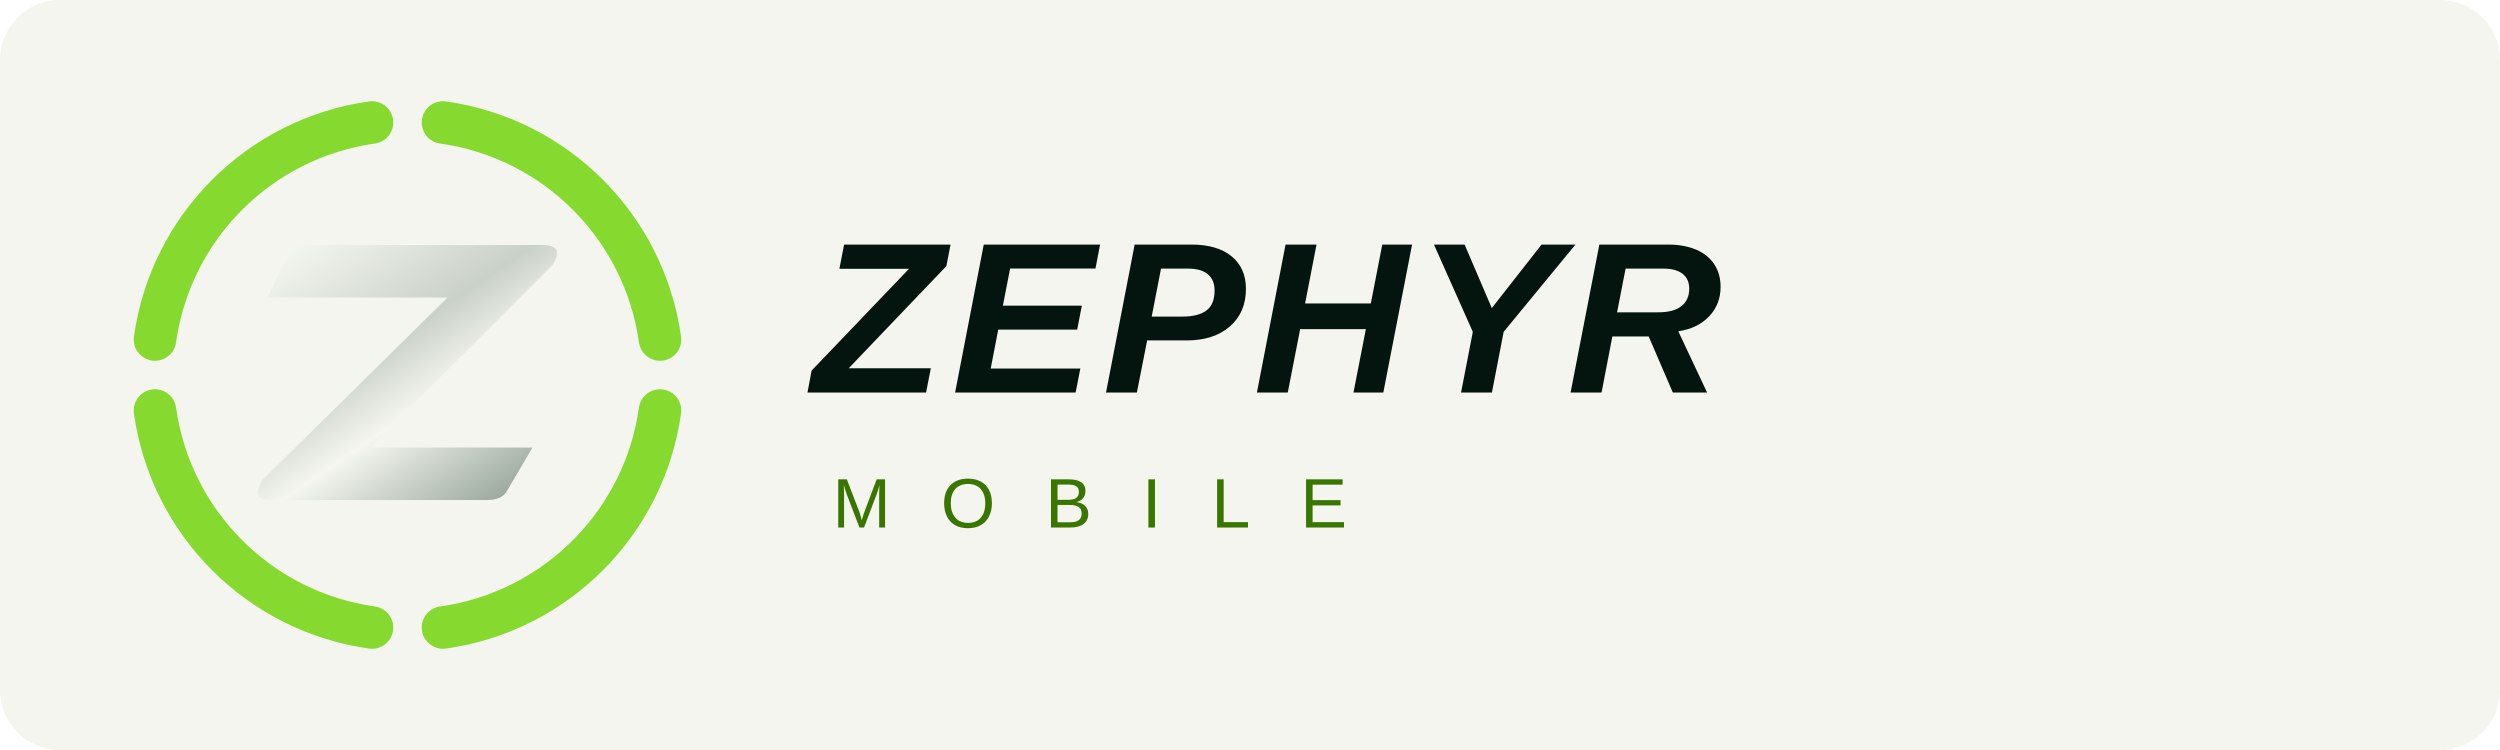
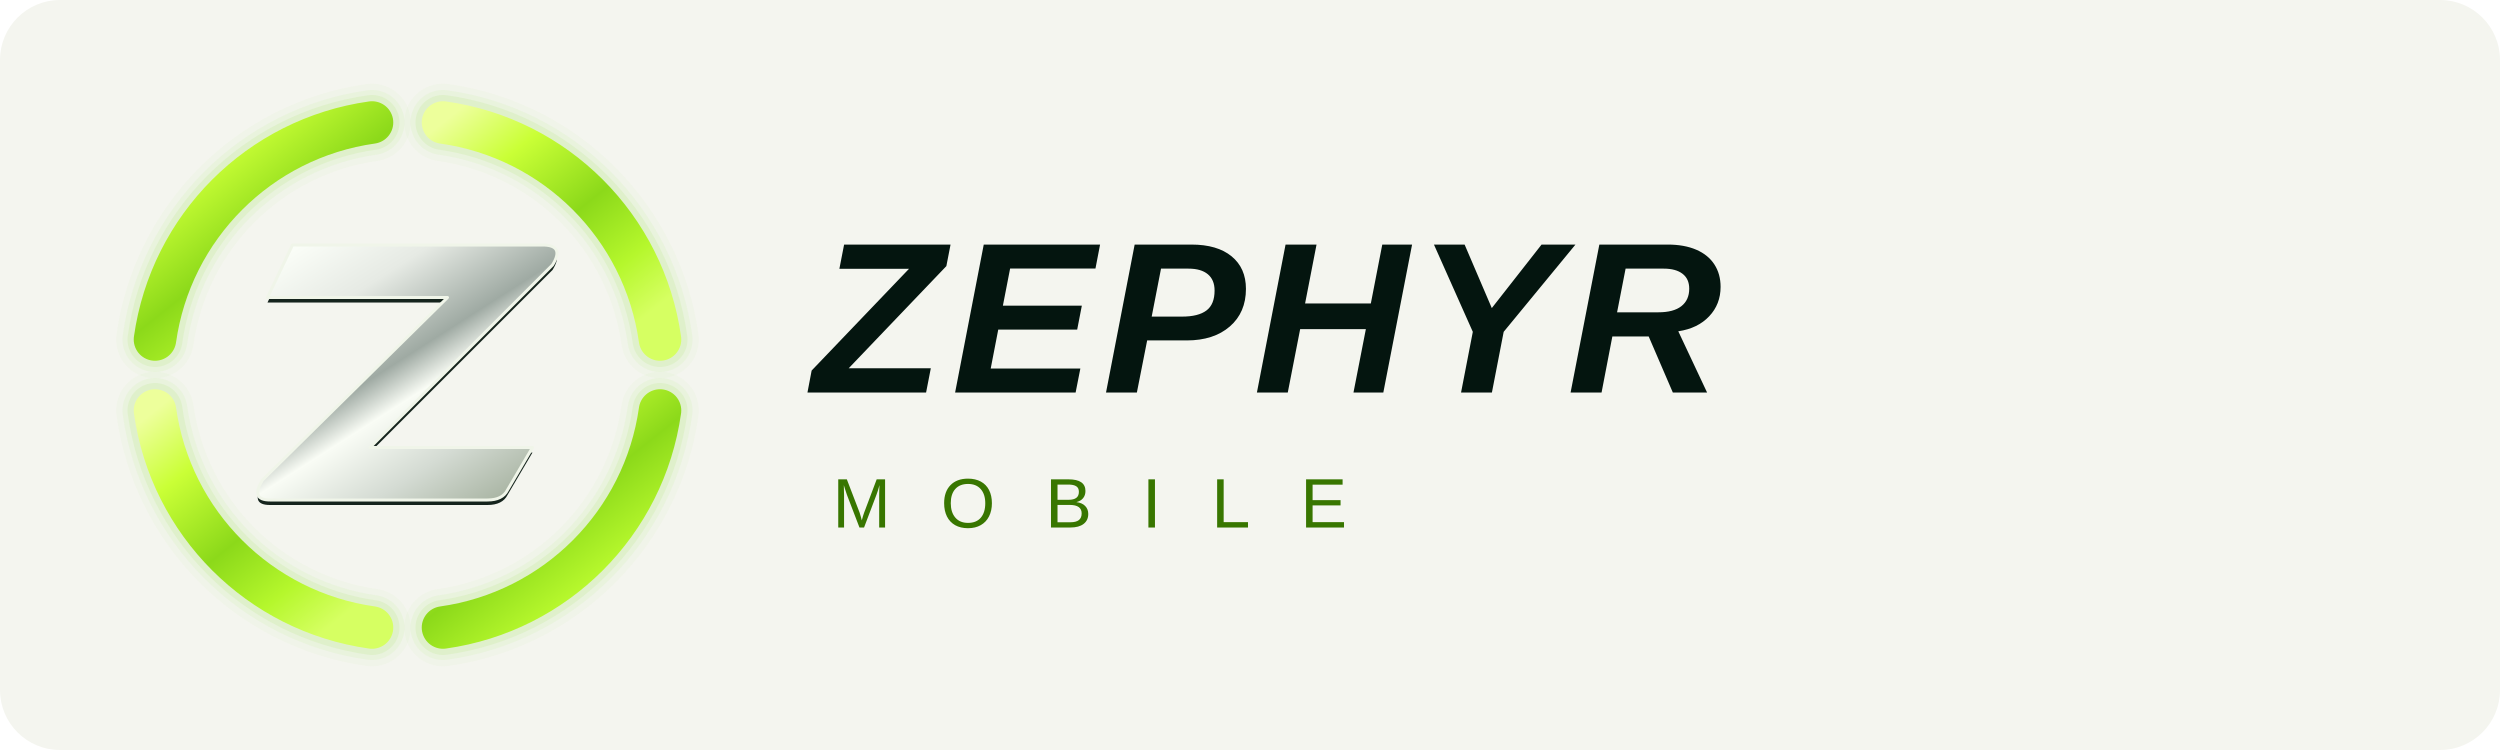
<svg xmlns="http://www.w3.org/2000/svg" width="1000" height="300" viewBox="0 0 1000 300" role="img">
  <defs>
-     <linearGradient id="silver" x1="0" y1="0" x2=".8" y2="1">
-       <stop stop-color="#FAFCF5" />
-       <stop offset=".45" stop-color="#CAD1C8" />
-       <stop offset=".65" stop-color="#F4F6EF" />
-       <stop offset="1" stop-color="#9DAA9F" />
+     <linearGradient id="silver" x1=".1" y1="0" x2=".85" y2="1">
+       <stop offset="0" stop-color="#FCFFF9" />
+       <stop offset="0.23" stop-color="#E6EAE4" />
+       <stop offset="0.47" stop-color="#9FAAA3" />
+       <stop offset="0.58" stop-color="#F9FCF5" />
+       <stop offset="0.78" stop-color="#D4DBD3" />
+       <stop offset="1" stop-color="#A5B19F" />
+     </linearGradient>
+     <linearGradient id="lime" x1="0" y1="0" x2=".8" y2="1">
+       <stop offset="0" stop-color="#EDFF9B" />
+       <stop offset="0.24" stop-color="#CAFF36" />
+       <stop offset="0.55" stop-color="#8CD91A" />
+       <stop offset="0.8" stop-color="#B5F72C" />
+       <stop offset="1" stop-color="#D6FF62" />
+     </linearGradient>
+     <linearGradient id="enamel" x1="0" y1="0" x2=".6" y2="1">
+       <stop stop-color="#163E28" />
+       <stop offset=".48" stop-color="#062218" />
+       <stop offset="1" stop-color="#02120D" />
    </linearGradient>
  </defs>
  <rect width="1000" height="300" rx="24" fill="#F4F5EF" />
  <g transform="translate(35 22) scale(1)">
-     <path d="M229.007 142.196 A102 102 0 0 1 142.196 229.007" fill="none" stroke="#86D92F" stroke-width="17" stroke-linecap="round" />
-     <path d="M113.804 229.007 A102 102 0 0 1 26.993 142.196" fill="none" stroke="#86D92F" stroke-width="17" stroke-linecap="round" />
-     <path d="M26.993 113.804 A102 102 0 0 1 113.804 26.993" fill="none" stroke="#86D92F" stroke-width="17" stroke-linecap="round" />
-     <path d="M142.196 26.993 A102 102 0 0 1 229.007 113.804" fill="none" stroke="#86D92F" stroke-width="17" stroke-linecap="round" />
-     <path d="M82 76 H182 Q191 76 186 84 L113 157 H178 L168 174 Q166 178 160 178 H73 Q65 178 70 170 L144 97 H72 Z" fill="url(#silver)" />
+     <path d="M229.007 142.196 A102 102 0 0 1 142.196 229.007" fill="none" stroke="#86D92F" stroke-width="31" stroke-opacity="0.035" stroke-linecap="round" />
+     <path d="M113.804 229.007 A102 102 0 0 1 26.993 142.196" fill="none" stroke="#86D92F" stroke-width="31" stroke-opacity="0.035" stroke-linecap="round" />
+     <path d="M26.993 113.804 A102 102 0 0 1 113.804 26.993" fill="none" stroke="#86D92F" stroke-width="31" stroke-opacity="0.035" stroke-linecap="round" />
+     <path d="M142.196 26.993 A102 102 0 0 1 229.007 113.804" fill="none" stroke="#86D92F" stroke-width="31" stroke-opacity="0.035" stroke-linecap="round" />
+     <path d="M229.007 142.196 A102 102 0 0 1 142.196 229.007" fill="none" stroke="#86D92F" stroke-width="26" stroke-opacity="0.065" stroke-linecap="round" />
+     <path d="M113.804 229.007 A102 102 0 0 1 26.993 142.196" fill="none" stroke="#86D92F" stroke-width="26" stroke-opacity="0.065" stroke-linecap="round" />
+     <path d="M26.993 113.804 A102 102 0 0 1 113.804 26.993" fill="none" stroke="#86D92F" stroke-width="26" stroke-opacity="0.065" stroke-linecap="round" />
+     <path d="M142.196 26.993 A102 102 0 0 1 229.007 113.804" fill="none" stroke="#86D92F" stroke-width="26" stroke-opacity="0.065" stroke-linecap="round" />
+     <path d="M229.007 142.196 A102 102 0 0 1 142.196 229.007" fill="none" stroke="#86D92F" stroke-width="22" stroke-opacity="0.1" stroke-linecap="round" />
+     <path d="M113.804 229.007 A102 102 0 0 1 26.993 142.196" fill="none" stroke="#86D92F" stroke-width="22" stroke-opacity="0.1" stroke-linecap="round" />
+     <path d="M26.993 113.804 A102 102 0 0 1 113.804 26.993" fill="none" stroke="#86D92F" stroke-width="22" stroke-opacity="0.1" stroke-linecap="round" />
+     <path d="M142.196 26.993 A102 102 0 0 1 229.007 113.804" fill="none" stroke="#86D92F" stroke-width="22" stroke-opacity="0.1" stroke-linecap="round" />
+     <path d="M229.007 142.196 A102 102 0 0 1 142.196 229.007" fill="none" stroke="url(#lime)" stroke-width="17" stroke-linecap="round" />
+     <path d="M113.804 229.007 A102 102 0 0 1 26.993 142.196" fill="none" stroke="url(#lime)" stroke-width="17" stroke-linecap="round" />
+     <path d="M26.993 113.804 A102 102 0 0 1 113.804 26.993" fill="none" stroke="url(#lime)" stroke-width="17" stroke-linecap="round" />
+     <path d="M142.196 26.993 A102 102 0 0 1 229.007 113.804" fill="none" stroke="url(#lime)" stroke-width="17" stroke-linecap="round" />
+     <path d="M82 76 H182 Q191 76 186 84 L113 157 H178 L168 174 Q166 178 160 178 H73 Q65 178 70 170 L144 97 H72 Z" transform="translate(0 2)" fill="#15241D" />
+     <path d="M82 76 H182 Q191 76 186 84 L113 157 H178 L168 174 Q166 178 160 178 H73 Q65 178 70 170 L144 97 H72 Z" fill="url(#silver)" stroke="#F0F5E9" stroke-width="1.2" stroke-linejoin="round" />
  </g>
  <g fill="#04150F" font-family="Arial,Helvetica,sans-serif">
    <text x="325" y="157" font-size="86" font-style="italic" font-weight="700" letter-spacing="3">ZEPHYR</text>
    <text x="333" y="211" font-size="28" letter-spacing="20" fill="#387600">MOBILE</text>
  </g>
</svg>
